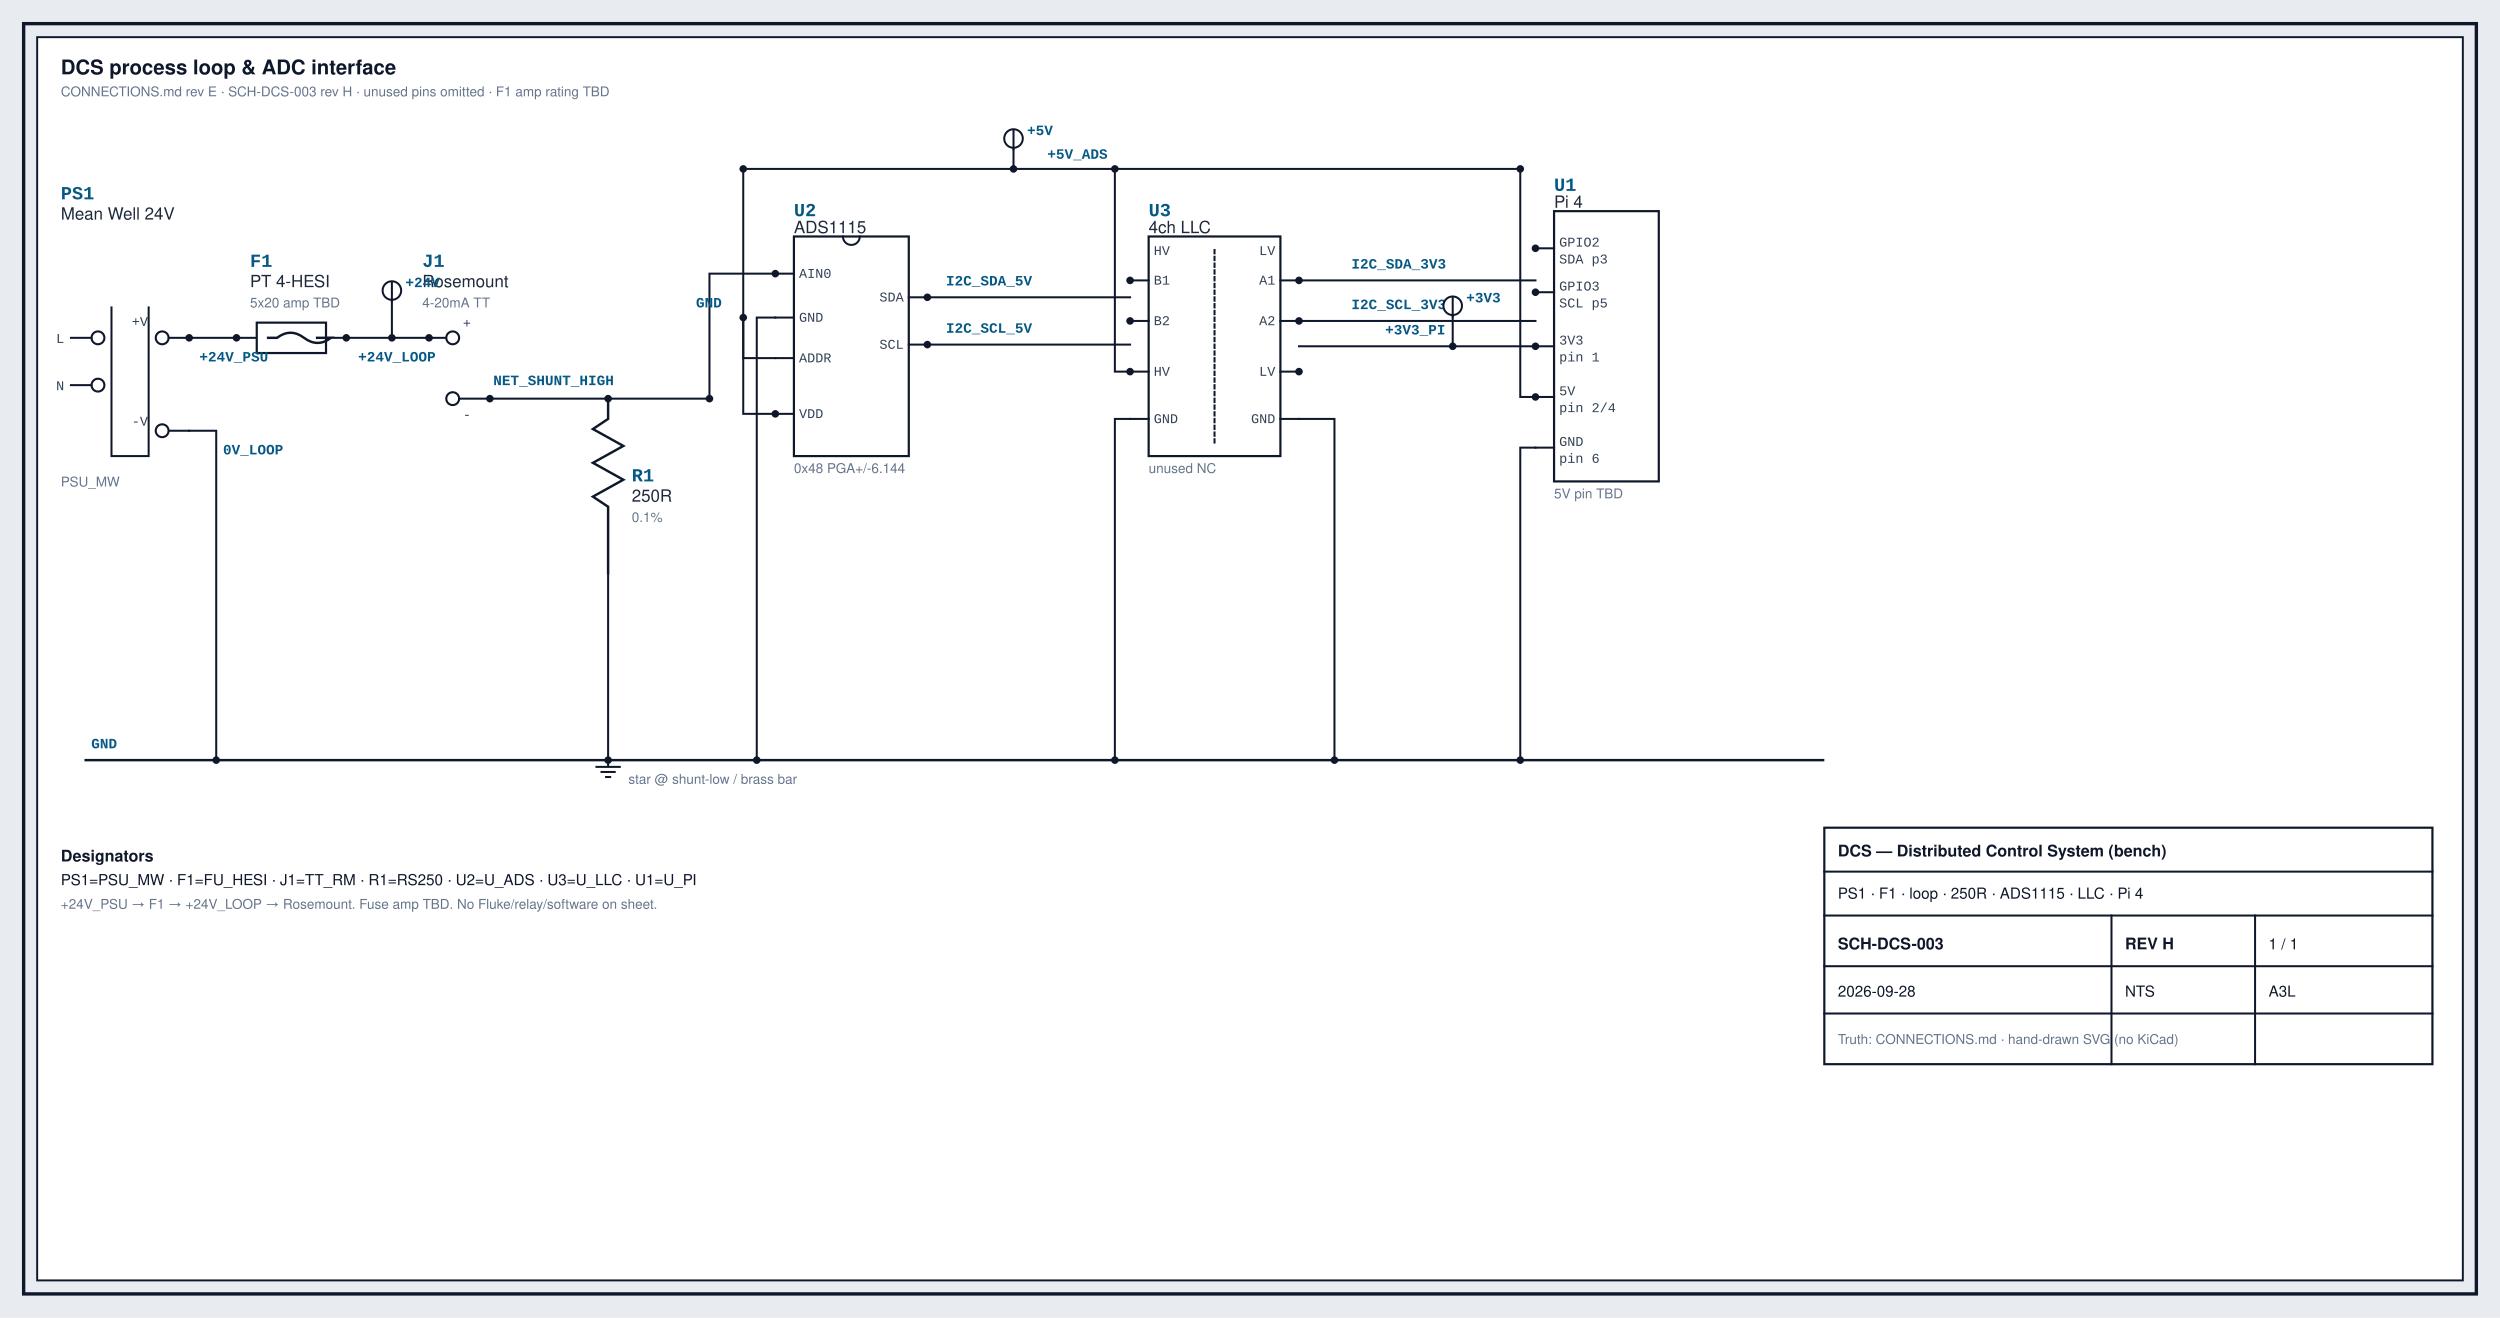
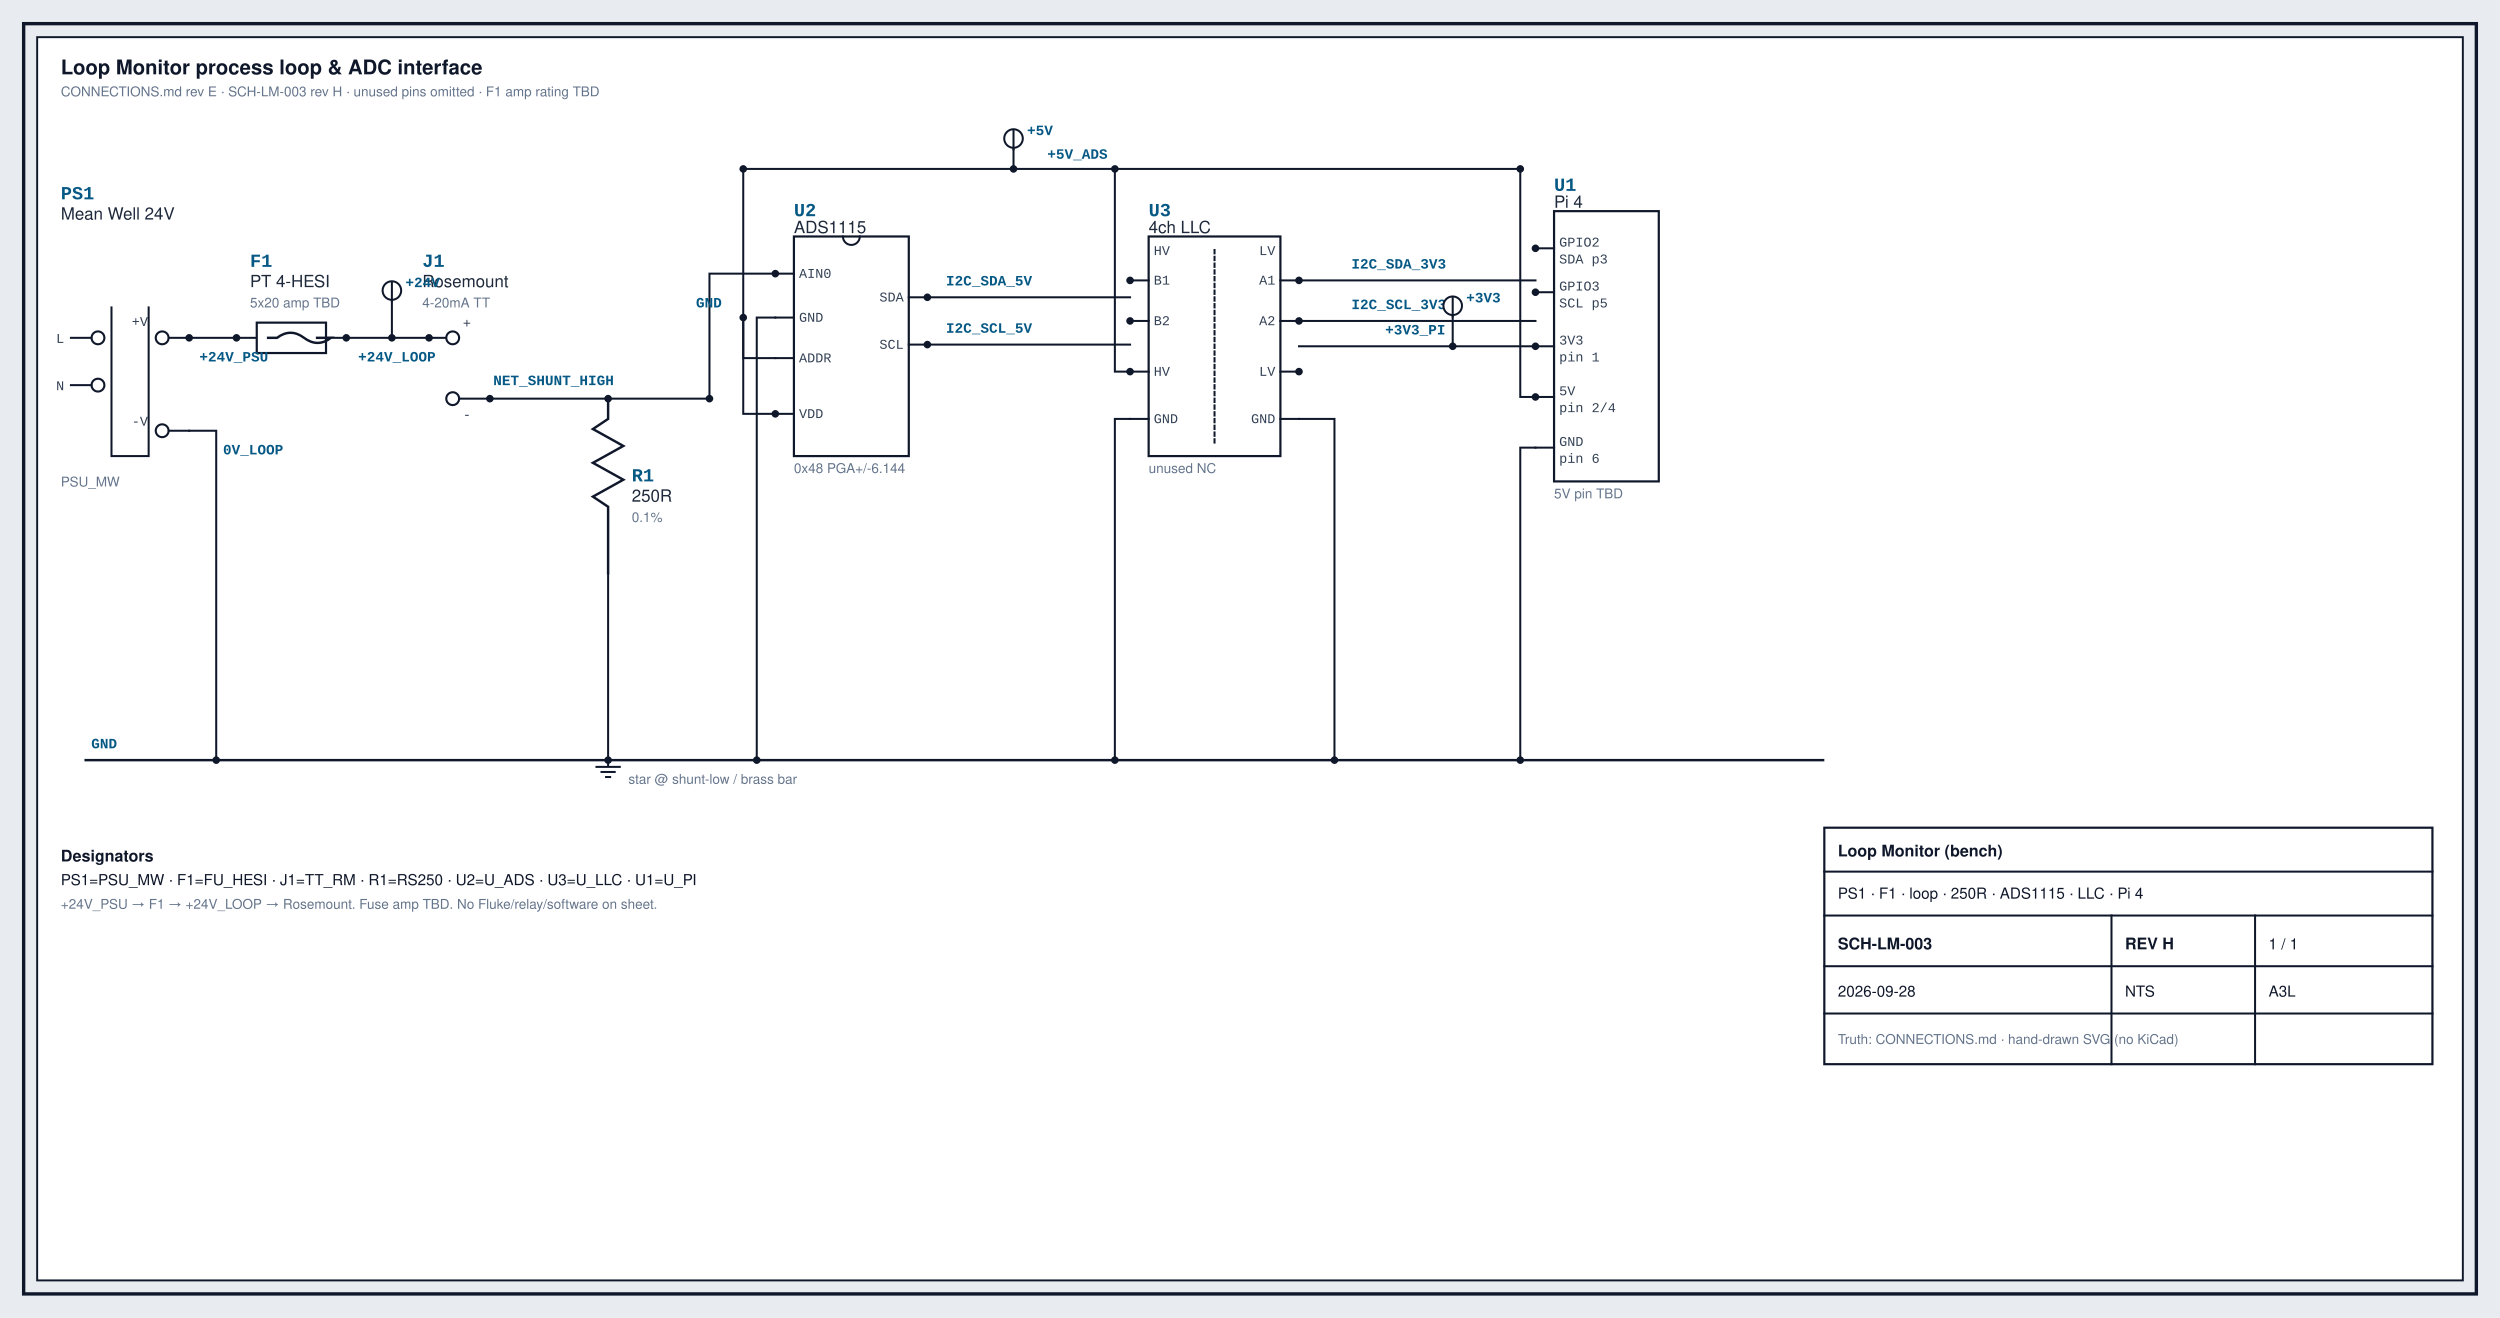
<svg xmlns="http://www.w3.org/2000/svg" width="1480" height="780" viewBox="0 0 1480 780">
  <defs>
    <style>
  .bg { fill:#e8ecf0; }
  .sheet { fill:#ffffff; stroke:#0f172a; stroke-width:1.15; }
  .frame { fill:none; stroke:#0f172a; stroke-width:2; }
  .w { fill:none; stroke:#0f172a; stroke-width:1.2; stroke-linecap:square; stroke-linejoin:miter; }
  .wb { fill:none; stroke:#0f172a; stroke-width:1.45; }
  .symf { fill:#ffffff; stroke:#0f172a; stroke-width:1.3; }
  .dot { fill:#0f172a; }
  .ref { font-family:"IBM Plex Mono",Consolas,"Courier New",monospace; font-size:11px; font-weight:700; fill:#075985; }
  .val { font-family:"IBM Plex Sans",Helvetica,Arial,sans-serif; font-size:10px; fill:#1e293b; }
  .pin { font-family:"IBM Plex Mono",Consolas,"Courier New",monospace; font-size:8px; fill:#334155; }
  .net { font-family:"IBM Plex Mono",Consolas,"Courier New",monospace; font-size:8.5px; font-weight:600; fill:#075985; }
  .note { font-family:"IBM Plex Sans",Helvetica,Arial,sans-serif; font-size:8px; fill:#64748b; }
  .tb { font-family:"IBM Plex Sans",Helvetica,Arial,sans-serif; font-size:9px; fill:#0f172a; }
  .tbb { font-family:"IBM Plex Sans",Helvetica,Arial,sans-serif; font-size:9.5px; font-weight:700; fill:#0f172a; }
  .hdr { font-family:"IBM Plex Sans",Helvetica,Arial,sans-serif; font-size:12px; font-weight:700; fill:#0f172a; }
</style>
    <g id="pwr">
      <circle cx="0" cy="0" r="5.5" fill="#fff" stroke="#0f172a" stroke-width="1.2" />
      <line x1="0" y1="-5.5" x2="0" y2="7" stroke="#0f172a" stroke-width="1.2" />
    </g>
    <g id="gnd">
      <line x1="0" y1="0" x2="0" y2="4" stroke="#0f172a" stroke-width="1.2" />
      <line x1="-7.5" y1="4" x2="7.5" y2="4" stroke="#0f172a" stroke-width="1.2" />
      <line x1="-4.5" y1="7" x2="4.5" y2="7" stroke="#0f172a" stroke-width="1.2" />
      <line x1="-1.8" y1="10" x2="1.8" y2="10" stroke="#0f172a" stroke-width="1.2" />
    </g>
  </defs>
  <rect class="bg" width="1480" height="780" />
  <rect class="frame" x="14" y="14" width="1452" height="752" />
  <rect class="sheet" x="22" y="22" width="1436" height="736" />
-   <text class="hdr" x="36" y="44">DCS process loop &amp; ADC interface</text>
-   <text class="note" x="36" y="57">CONNECTIONS.md rev E · SCH-DCS-003 rev H · unused pins omitted · F1 amp rating TBD</text>
+   <text class="hdr" x="36" y="44">Loop Monitor process loop &amp; ADC interface</text>
+   <text class="note" x="36" y="57">CONNECTIONS.md rev E · SCH-LM-003 rev H · unused pins omitted · F1 amp rating TBD</text>
  <g id="PS1">
    <text class="ref" x="36" y="118">PS1</text>
    <text class="val" x="36" y="130">Mean Well 24V</text>
    <circle cx="58" cy="200" r="3.8" fill="#fff" stroke="#0f172a" stroke-width="1.25" />
    <path class="w" d="M 42 200 H 54" />
    <text class="pin" x="38" y="203" text-anchor="end">L</text>
    <circle cx="58" cy="228" r="3.8" fill="#fff" stroke="#0f172a" stroke-width="1.25" />
    <path class="w" d="M 42 228 H 54" />
    <text class="pin" x="38" y="231" text-anchor="end">N</text>
    <circle cx="96" cy="200" r="3.8" fill="#fff" stroke="#0f172a" stroke-width="1.25" />
    <circle cx="96" cy="255" r="3.8" fill="#fff" stroke="#0f172a" stroke-width="1.25" />
    <path class="w" d="M 100 200 H 112" />
    <path class="w" d="M 100 255 H 112" />
    <text class="pin" x="78" y="193">+V</text>
    <text class="pin" x="78" y="252">-V</text>
    <path class="w" d="M 66 182 V 270 H 88 V 182" fill="none" />
    <text class="note" x="36" y="288">PSU_MW</text>
  </g>
  <g id="F1">
    <text class="ref" x="148" y="158">F1</text>
    <text class="val" x="148" y="170">PT 4-HESI</text>
    <text class="note" x="148" y="182">5x20 amp TBD</text>
    <path class="w" d="M 140 200 H 152" />
    <path class="w" d="M 193 200 H 205" />
    <rect class="symf" x="152" y="191" width="41" height="18" />
    <path class="wb" d="M 158 200 H 164 Q 172 194 180 200 Q 188 206 196 200 H 187" />
  </g>
  <g id="J1">
    <text class="ref" x="250" y="158">J1</text>
    <text class="val" x="250" y="170">Rosemount</text>
    <text class="note" x="250" y="182">4-20mA TT</text>
    <circle cx="268" cy="200" r="3.8" fill="#fff" stroke="#0f172a" stroke-width="1.25" />
    <circle cx="268" cy="236" r="3.8" fill="#fff" stroke="#0f172a" stroke-width="1.25" />
    <path class="w" d="M 254 200 H 264" />
    <path class="w" d="M 272 236 H 290" />
    <text class="pin" x="274" y="194">+</text>
    <text class="pin" x="274" y="248">-</text>
  </g>
  <g id="R1">
    <path class="wb" d="M 360 236 V 248 l -9 6 18 10 -18 10 18 10 -18 10 9 6 V 340" />
    <text class="ref" x="374" y="285">R1</text>
    <text class="val" x="374" y="297">250R</text>
    <text class="note" x="374" y="309">0.1%</text>
  </g>
  <g id="U2">
    <rect class="symf" x="470" y="140" width="68" height="130" />
    <path class="w" d="M 499.0 140 A 5 5 0 0 0 509.0 140" fill="#fff" />
    <text class="ref" x="470" y="128">U2</text>
    <text class="val" x="470" y="138">ADS1115</text>
    <path class="w" d="M 459 162 H 470" />
    <text class="pin" x="473" y="164.5">AIN0</text>
    <path class="w" d="M 459 188 H 470" />
    <text class="pin" x="473" y="190.5">GND</text>
    <path class="w" d="M 459 212 H 470" />
    <text class="pin" x="473" y="214.5">ADDR</text>
    <path class="w" d="M 459 245 H 470" />
    <text class="pin" x="473" y="247.5">VDD</text>
    <path class="w" d="M 538 176 H 549" />
    <text class="pin" x="535" y="178.5" text-anchor="end">SDA</text>
    <path class="w" d="M 538 204 H 549" />
    <text class="pin" x="535" y="206.5" text-anchor="end">SCL</text>
    <text class="note" x="470" y="280">0x48 PGA+/-6.144</text>
  </g>
  <g id="U3">
    <rect class="symf" x="680" y="140" width="78" height="130" />
    <line class="w" x1="719.0" y1="148" x2="719.0" y2="262" stroke-dasharray="2 2" />
    <text class="ref" x="680" y="128">U3</text>
    <text class="val" x="680" y="138">4ch LLC</text>
    <text class="pin" x="683" y="151">HV</text>
    <text class="pin" x="755" y="151" text-anchor="end">LV</text>
    <path class="w" d="M 669 166 H 680" />
    <text class="pin" x="683" y="168.5">B1</text>
    <path class="w" d="M 669 190 H 680" />
    <text class="pin" x="683" y="192.5">B2</text>
    <path class="w" d="M 669 220 H 680" />
    <text class="pin" x="683" y="222.5">HV</text>
    <path class="w" d="M 669 248 H 680" />
    <text class="pin" x="683" y="250.5">GND</text>
    <path class="w" d="M 758 166 H 769" />
    <text class="pin" x="755" y="168.5" text-anchor="end">A1</text>
    <path class="w" d="M 758 190 H 769" />
    <text class="pin" x="755" y="192.5" text-anchor="end">A2</text>
    <path class="w" d="M 758 220 H 769" />
    <text class="pin" x="755" y="222.5" text-anchor="end">LV</text>
    <path class="w" d="M 758 248 H 769" />
    <text class="pin" x="755" y="250.5" text-anchor="end">GND</text>
    <text class="note" x="680" y="280">unused NC</text>
  </g>
  <g id="U1">
    <rect class="symf" x="920" y="125" width="62" height="160" />
    <text class="ref" x="920" y="113">U1</text>
    <text class="val" x="920" y="123">Pi 4</text>
    <path class="w" d="M 909 147 H 920" />
    <text class="pin" x="923" y="146">GPIO2</text>
    <text class="pin" x="923" y="156">SDA p3</text>
    <path class="w" d="M 909 173 H 920" />
    <text class="pin" x="923" y="172">GPIO3</text>
    <text class="pin" x="923" y="182">SCL p5</text>
    <path class="w" d="M 909 205 H 920" />
    <text class="pin" x="923" y="204">3V3</text>
    <text class="pin" x="923" y="214">pin 1</text>
    <path class="w" d="M 909 235 H 920" />
    <text class="pin" x="923" y="234">5V</text>
    <text class="pin" x="923" y="244">pin 2/4</text>
    <path class="w" d="M 909 265 H 920" />
    <text class="pin" x="923" y="264">GND</text>
    <text class="pin" x="923" y="274">pin 6</text>
    <text class="note" x="920" y="295">5V pin TBD</text>
  </g>
  <path class="w" d="M 112 200 H 140" />
  <circle class="dot" cx="112" cy="200" r="2.25" />
  <circle class="dot" cx="140" cy="200" r="2.25" />
  <text class="net" x="118" y="214">+24V_PSU</text>
  <path class="w" d="M 205 200 H 254" />
  <circle class="dot" cx="205" cy="200" r="2.25" />
  <circle class="dot" cx="254" cy="200" r="2.25" />
  <text class="net" x="212" y="214">+24V_LOOP</text>
  <use href="#pwr" x="232" y="172" />
  <path class="w" d="M 232 178 V 200" />
  <circle class="dot" cx="232" cy="200" r="2.25" />
  <text class="net" x="240" y="170">+24V</text>
  <path class="w" d="M 290 236 H 360" />
  <circle class="dot" cx="290" cy="236" r="2.25" />
  <circle class="dot" cx="360" cy="236" r="2.25" />
  <text class="net" x="292" y="228">NET_SHUNT_HIGH</text>
  <path class="w" d="M 360 236 H 420 V 162 H 459" />
  <circle class="dot" cx="420" cy="236" r="2.25" />
  <circle class="dot" cx="459" cy="162" r="2.25" />
  <path class="w" d="M 360 340 V 450" />
  <circle class="dot" cx="360" cy="450" r="2.25" />
  <path class="wb" d="M 50 450 H 1080" />
  <text class="net" x="54" y="443">GND</text>
  <use href="#gnd" x="360" y="450" />
  <text class="note" x="372" y="464">star @ shunt-low / brass bar</text>
  <path class="w" d="M 112 255 H 128 V 450" />
  <circle class="dot" cx="128" cy="450" r="2.25" />
  <text class="net" x="132" y="269">0V_LOOP</text>
  <path class="w" d="M 459 188 H 448 V 450" />
  <circle class="dot" cx="448" cy="450" r="2.25" />
  <path class="w" d="M 459 212 H 440 V 188" />
  <circle class="dot" cx="440" cy="188" r="2.25" />
  <text class="net" x="412" y="182">GND</text>
  <path class="w" d="M 669 248 H 660 V 450" />
  <circle class="dot" cx="660" cy="450" r="2.25" />
  <path class="w" d="M 769 248 H 790 V 450" />
  <circle class="dot" cx="790" cy="450" r="2.25" />
  <path class="w" d="M 909 265 H 900 V 450" />
  <circle class="dot" cx="900" cy="450" r="2.25" />
  <path class="w" d="M 549 176 H 669" />
  <circle class="dot" cx="549" cy="176" r="2.25" />
  <circle class="dot" cx="669" cy="166" r="2.25" />
  <text class="net" x="560" y="169">I2C_SDA_5V</text>
  <path class="w" d="M 549 204 H 669" />
  <circle class="dot" cx="549" cy="204" r="2.25" />
  <circle class="dot" cx="669" cy="190" r="2.25" />
  <text class="net" x="560" y="197">I2C_SCL_5V</text>
  <path class="w" d="M 769 166 H 909" />
  <circle class="dot" cx="769" cy="166" r="2.25" />
  <circle class="dot" cx="909" cy="147" r="2.25" />
  <text class="net" x="800" y="159">I2C_SDA_3V3</text>
  <path class="w" d="M 769 190 H 909" />
  <circle class="dot" cx="769" cy="190" r="2.25" />
  <circle class="dot" cx="909" cy="173" r="2.25" />
  <text class="net" x="800" y="183">I2C_SCL_3V3</text>
  <path class="w" d="M 909 205 H 769" />
  <circle class="dot" cx="909" cy="205" r="2.25" />
  <circle class="dot" cx="769" cy="220" r="2.25" />
  <text class="net" x="820" y="198">+3V3_PI</text>
  <use href="#pwr" x="860" y="181" />
  <path class="w" d="M 860 187 V 205" />
  <circle class="dot" cx="860" cy="205" r="2.25" />
  <text class="net" x="868" y="179">+3V3</text>
  <path class="w" d="M 909 235 H 900 V 100 H 440" />
  <circle class="dot" cx="900" cy="100" r="2.25" />
  <circle class="dot" cx="909" cy="235" r="2.25" />
  <text class="net" x="620" y="94">+5V_ADS</text>
  <use href="#pwr" x="600" y="82" />
  <path class="w" d="M 600 88 V 100" />
  <circle class="dot" cx="600" cy="100" r="2.25" />
  <text class="net" x="608" y="80">+5V</text>
  <path class="w" d="M 660 100 V 220 H 669" />
  <circle class="dot" cx="660" cy="100" r="2.25" />
  <circle class="dot" cx="669" cy="220" r="2.25" />
  <path class="w" d="M 440 100 V 245 H 459" />
  <circle class="dot" cx="440" cy="100" r="2.25" />
  <circle class="dot" cx="459" cy="245" r="2.25" />
  <g id="legend">
    <text class="tbb" x="36" y="510">Designators</text>
    <text class="tb" x="36" y="524">PS1=PSU_MW · F1=FU_HESI · J1=TT_RM · R1=RS250 · U2=U_ADS · U3=U_LLC · U1=U_PI</text>
    <text class="note" x="36" y="538">+24V_PSU → F1 → +24V_LOOP → Rosemount. Fuse amp TBD. No Fluke/relay/software on sheet.</text>
  </g>
  <g id="tb">
    <rect class="symf" x="1080" y="490" width="360" height="140" />
    <line class="w" x1="1080" y1="516" x2="1440" y2="516" />
    <line class="w" x1="1080" y1="542" x2="1440" y2="542" />
    <line class="w" x1="1080" y1="572" x2="1440" y2="572" />
    <line class="w" x1="1080" y1="600" x2="1440" y2="600" />
    <line class="w" x1="1250" y1="542" x2="1250" y2="630" />
    <line class="w" x1="1335" y1="542" x2="1335" y2="630" />
-     <text class="tbb" x="1088" y="507">DCS — Distributed Control System (bench)</text>
+     <text class="tbb" x="1088" y="507">Loop Monitor (bench)</text>
    <text class="tb" x="1088" y="532">PS1 · F1 · loop · 250R · ADS1115 · LLC · Pi 4</text>
-     <text class="tbb" x="1088" y="562">SCH-DCS-003</text>
+     <text class="tbb" x="1088" y="562">SCH-LM-003</text>
    <text class="tbb" x="1258" y="562">REV H</text>
    <text class="tb" x="1343" y="562">1 / 1</text>
    <text class="tb" x="1088" y="590">2026-09-28</text>
    <text class="tb" x="1258" y="590">NTS</text>
    <text class="tb" x="1343" y="590">A3L</text>
    <text class="note" x="1088" y="618">Truth: CONNECTIONS.md · hand-drawn SVG (no KiCad)</text>
  </g>
</svg>
